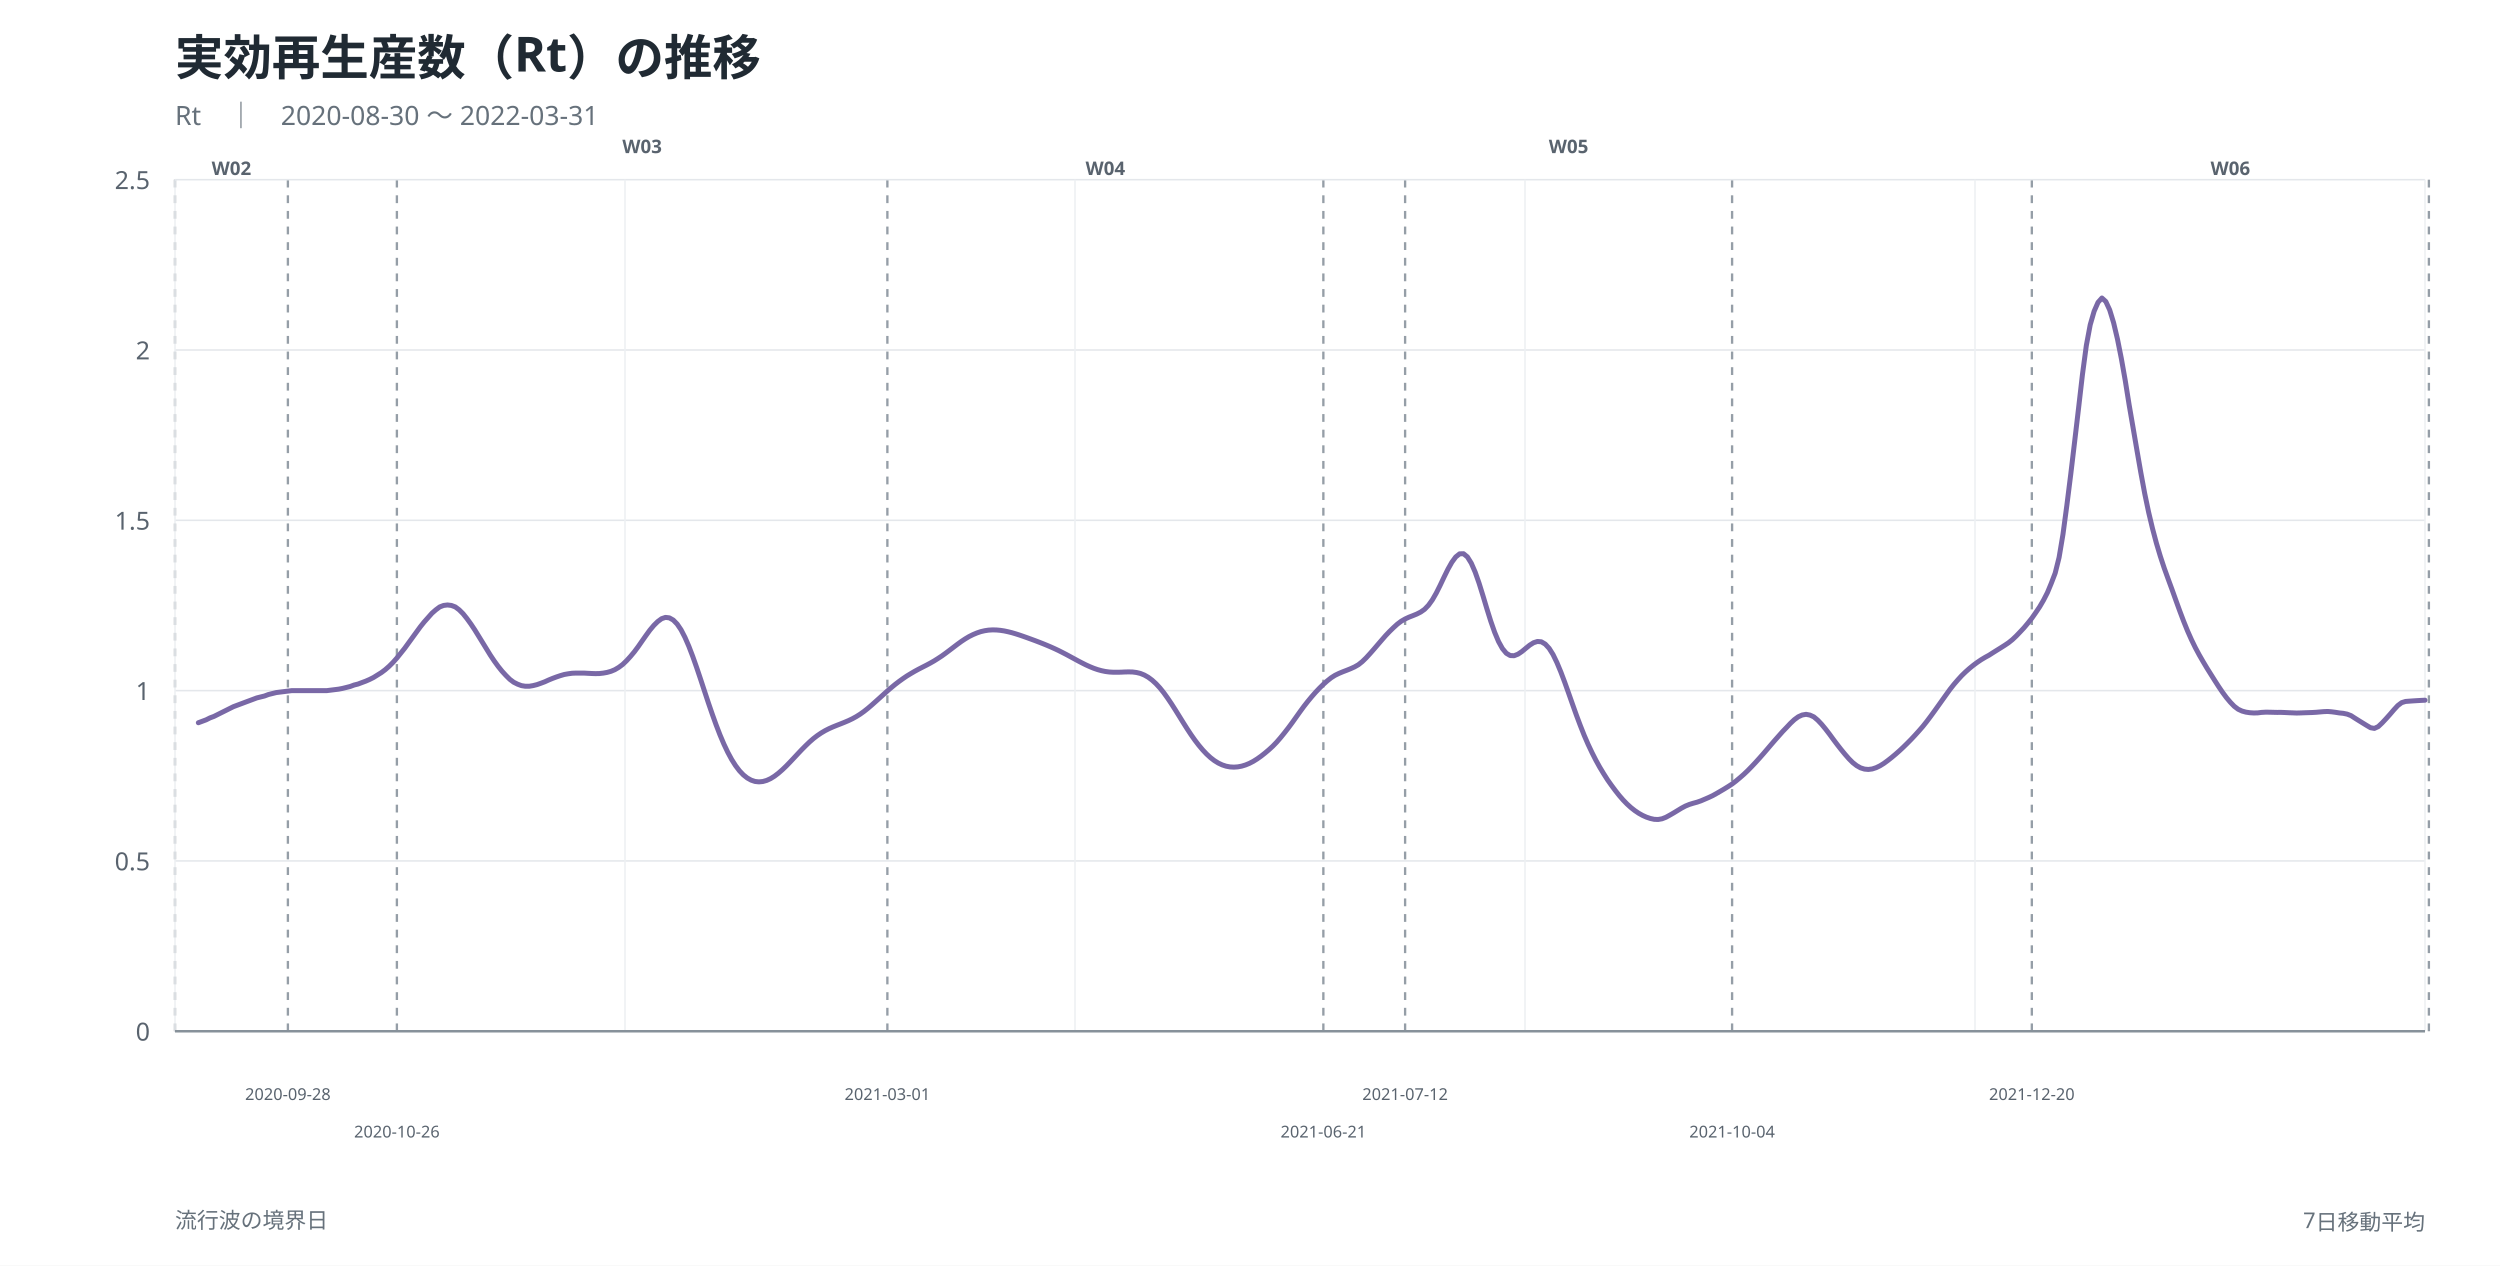
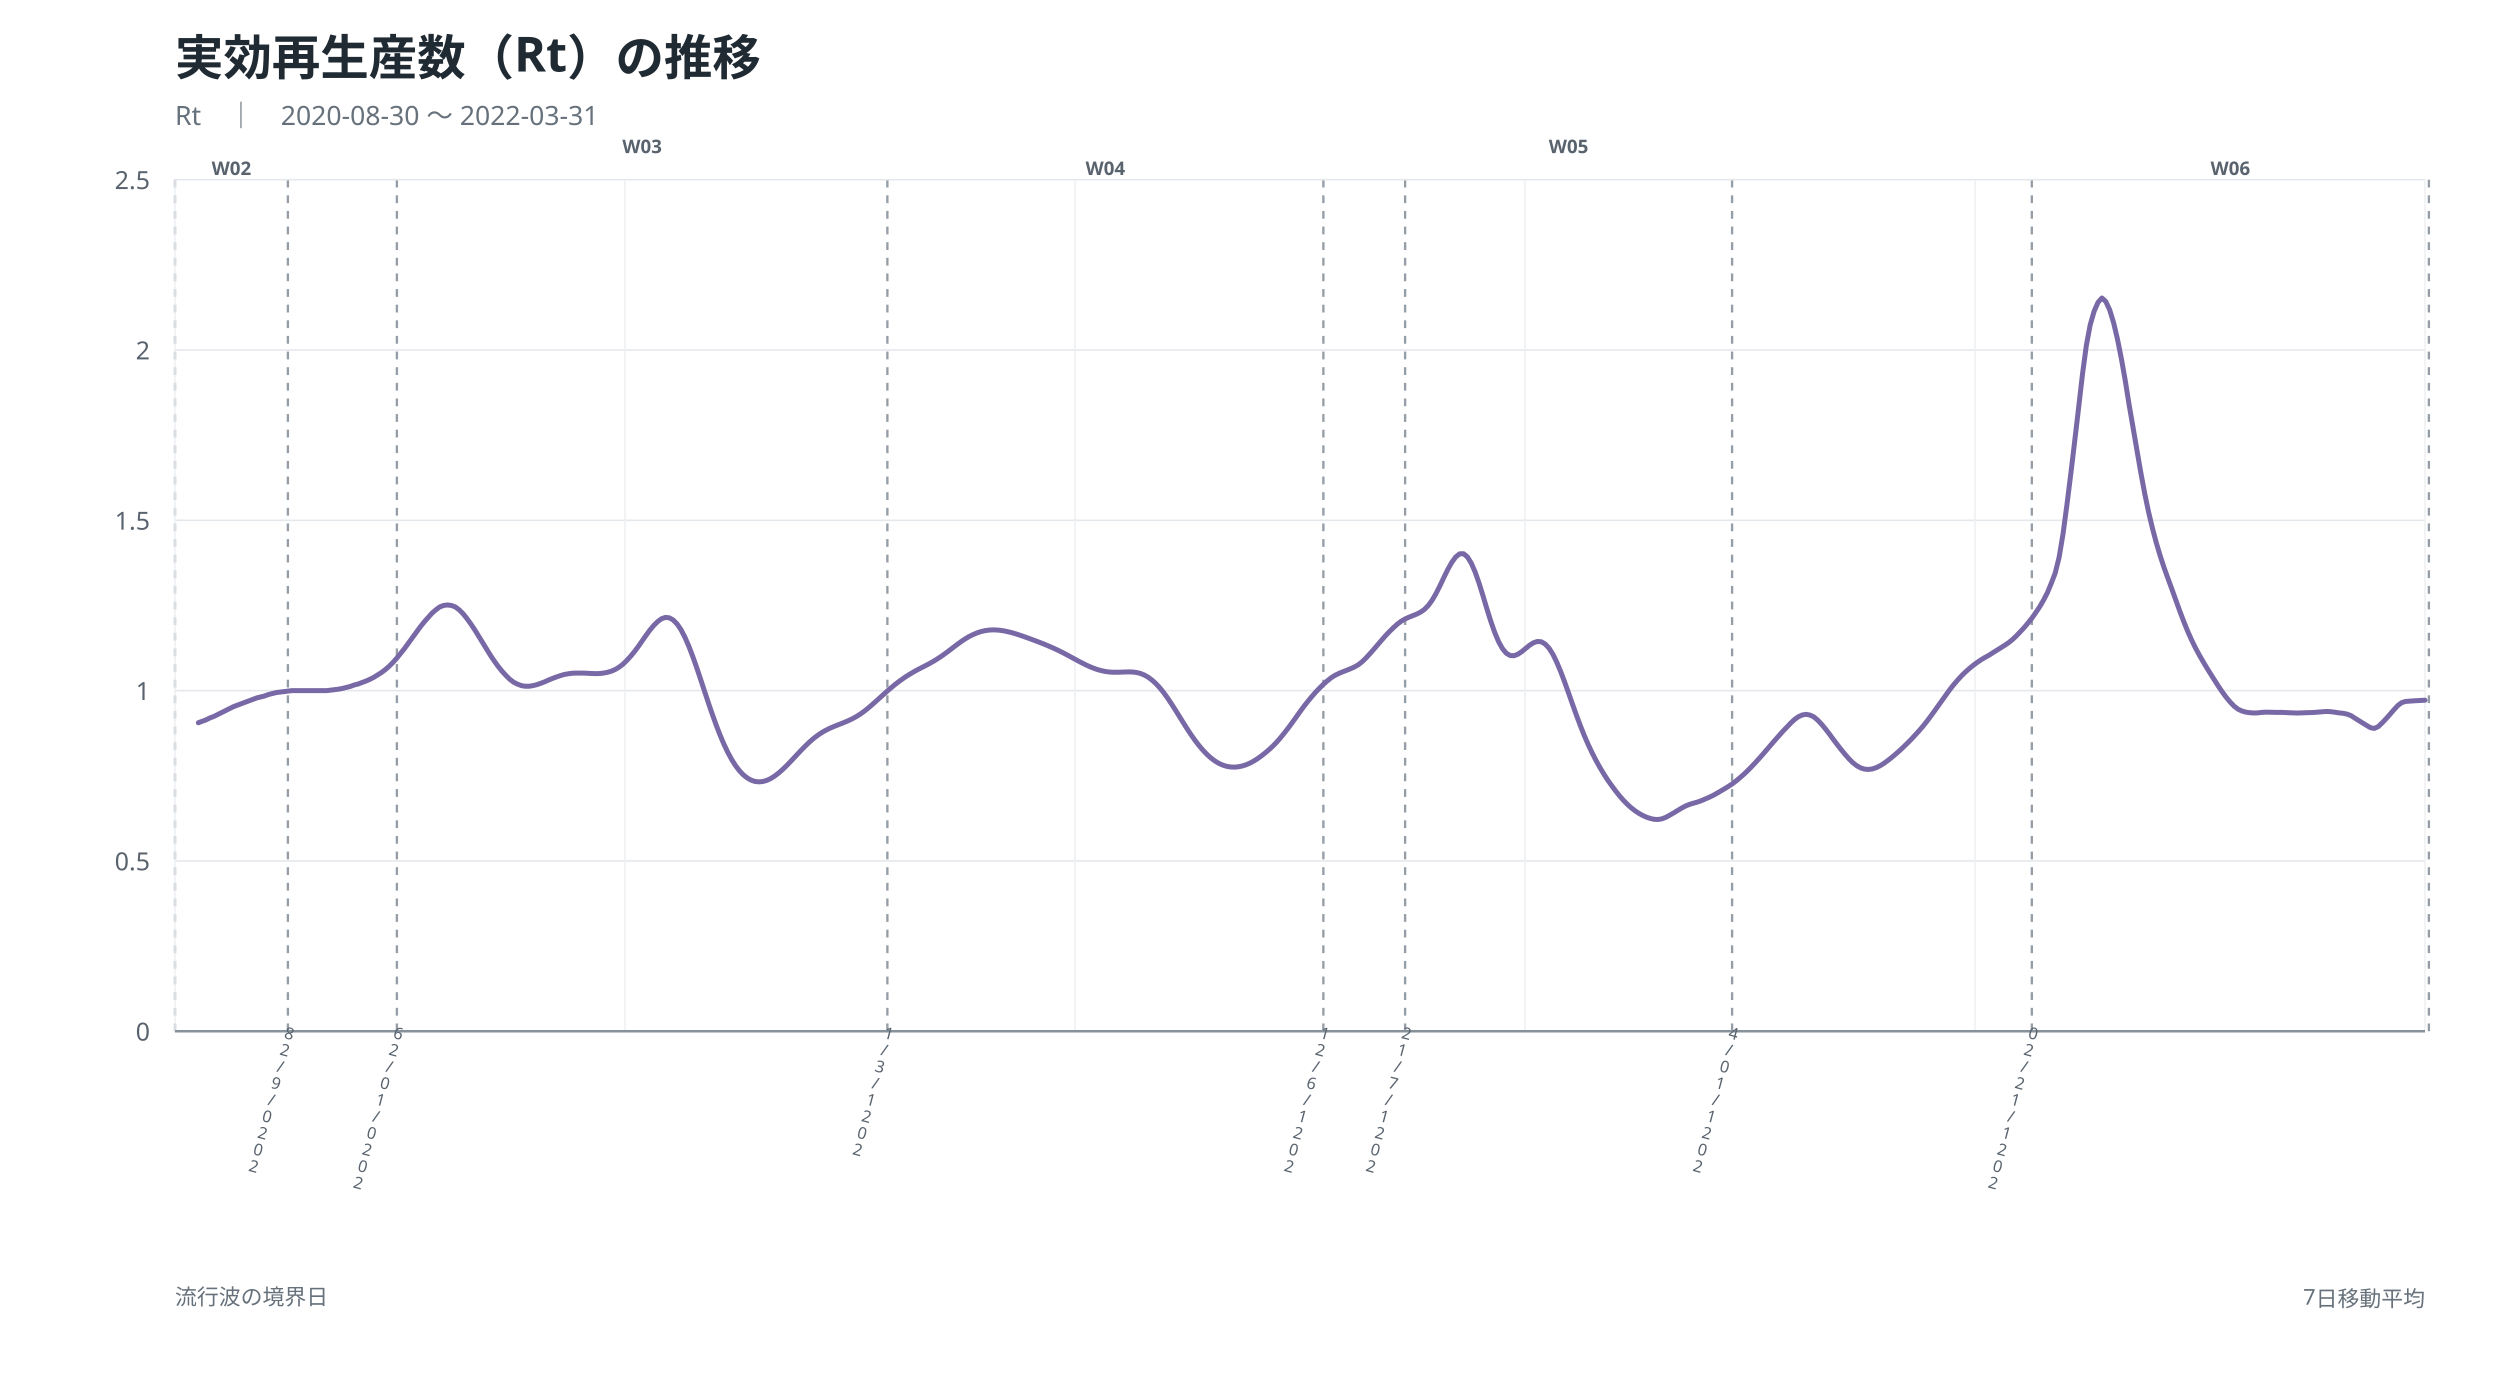
- <svg xmlns="http://www.w3.org/2000/svg" width="1600" height="810" viewBox="0 0 1600 810" role="img" aria-labelledby="title desc">
+ <svg xmlns="http://www.w3.org/2000/svg" width="1600" height="880" viewBox="0 0 1600 880" role="img" aria-labelledby="title desc">
  <rect width="100%" height="100%" fill="#fff" />
  <text x="112" y="48" font-family="sans-serif" font-size="31" font-weight="700" fill="#202a33">実効再生産数（Rt）の推移</text>
  <text x="112" y="80" font-family="sans-serif" font-size="17" fill="#66717b">Rt　｜　2020-08-30 ～ 2022-03-31</text>
  <line x1="112.00" y1="115" x2="112.00" y2="660" stroke="#8a949d" stroke-width="1.5" stroke-dasharray="5 5" opacity="0.9" />
  <line x1="184.25" y1="115" x2="184.25" y2="660" stroke="#8a949d" stroke-width="1.5" stroke-dasharray="5 5" opacity="0.9" />
  <text x="148.12" y="112" text-anchor="middle" font-family="sans-serif" font-size="12" font-weight="600" fill="#59636e">W02</text>
  <line x1="254.01" y1="115" x2="254.01" y2="660" stroke="#8a949d" stroke-width="1.5" stroke-dasharray="5 5" opacity="0.9" />
  <line x1="567.92" y1="115" x2="567.92" y2="660" stroke="#8a949d" stroke-width="1.5" stroke-dasharray="5 5" opacity="0.9" />
  <text x="410.96" y="98" text-anchor="middle" font-family="sans-serif" font-size="12" font-weight="600" fill="#59636e">W03</text>
  <line x1="846.95" y1="115" x2="846.95" y2="660" stroke="#8a949d" stroke-width="1.5" stroke-dasharray="5 5" opacity="0.9" />
  <text x="707.43" y="112" text-anchor="middle" font-family="sans-serif" font-size="12" font-weight="600" fill="#59636e">W04</text>
  <line x1="899.27" y1="115" x2="899.27" y2="660" stroke="#8a949d" stroke-width="1.5" stroke-dasharray="5 5" opacity="0.9" />
  <line x1="1108.54" y1="115" x2="1108.54" y2="660" stroke="#8a949d" stroke-width="1.5" stroke-dasharray="5 5" opacity="0.9" />
  <text x="1003.90" y="98" text-anchor="middle" font-family="sans-serif" font-size="12" font-weight="600" fill="#59636e">W05</text>
  <line x1="1300.37" y1="115" x2="1300.37" y2="660" stroke="#8a949d" stroke-width="1.5" stroke-dasharray="5 5" opacity="0.9" />
  <line x1="1554.49" y1="115" x2="1554.49" y2="660" stroke="#8a949d" stroke-width="1.5" stroke-dasharray="5 5" opacity="0.9" />
  <text x="1427.43" y="112" text-anchor="middle" font-family="sans-serif" font-size="12" font-weight="600" fill="#59636e">W06</text>
  <line x1="112" y1="660.00" x2="1552" y2="660.00" stroke="#e4e7eb" stroke-width="1" />
  <text x="96" y="666.00" text-anchor="end" font-family="sans-serif" font-size="16" fill="#59636e">0</text>
  <line x1="112" y1="551.00" x2="1552" y2="551.00" stroke="#e4e7eb" stroke-width="1" />
  <text x="96" y="557.00" text-anchor="end" font-family="sans-serif" font-size="16" fill="#59636e">0.5</text>
  <line x1="112" y1="442.00" x2="1552" y2="442.00" stroke="#e4e7eb" stroke-width="1" />
  <text x="96" y="448.00" text-anchor="end" font-family="sans-serif" font-size="16" fill="#59636e">1</text>
  <line x1="112" y1="333.00" x2="1552" y2="333.00" stroke="#e4e7eb" stroke-width="1" />
  <text x="96" y="339.00" text-anchor="end" font-family="sans-serif" font-size="16" fill="#59636e">1.5</text>
  <line x1="112" y1="224.00" x2="1552" y2="224.00" stroke="#e4e7eb" stroke-width="1" />
  <text x="96" y="230.00" text-anchor="end" font-family="sans-serif" font-size="16" fill="#59636e">2</text>
  <line x1="112" y1="115.00" x2="1552" y2="115.00" stroke="#e4e7eb" stroke-width="1" />
  <text x="96" y="121.00" text-anchor="end" font-family="sans-serif" font-size="16" fill="#59636e">2.5</text>
  <line x1="112.00" y1="115" x2="112.00" y2="660" stroke="#edf0f2" stroke-width="1" />
  <line x1="400.00" y1="115" x2="400.00" y2="660" stroke="#edf0f2" stroke-width="1" />
  <line x1="688.00" y1="115" x2="688.00" y2="660" stroke="#edf0f2" stroke-width="1" />
  <line x1="976.00" y1="115" x2="976.00" y2="660" stroke="#edf0f2" stroke-width="1" />
  <line x1="1264.00" y1="115" x2="1264.00" y2="660" stroke="#edf0f2" stroke-width="1" />
  <line x1="1552.00" y1="115" x2="1552.00" y2="660" stroke="#edf0f2" stroke-width="1" />
  <path d=" M126.95 462.55 L129.44 461.62 L131.93 460.69 L134.42 459.44 L136.91 458.51 L139.40 457.26 L141.90 456.01 L144.39 454.77 L146.88 453.52 L149.37 452.28 L151.86 451.34 L154.35 450.41 L156.84 449.47 L159.34 448.54 L161.83 447.61 L164.32 446.67 L166.81 446.05 L169.30 445.43 L171.79 444.49 L174.28 443.87 L176.78 443.25 L179.27 442.93 L181.76 442.62 L184.25 442.31 L186.74 442.00 L189.23 442.00 L191.72 442.00 L194.21 442.00 L196.71 442.00 L199.20 442.00 L201.69 442.00 L204.18 442.00 L206.67 442.00 L209.16 442.00 L211.65 441.69 L214.15 441.38 L216.64 441.07 L219.13 440.60 L221.62 439.98 L224.11 439.35 L226.60 438.42 L229.09 437.80 L231.58 436.86 L234.08 435.93 L236.57 434.84 L239.06 433.59 L241.55 432.03 L244.04 430.48 L246.53 428.61 L249.02 426.43 L251.52 423.94 L254.01 421.13 L256.50 418.02 L258.99 414.91 L261.48 411.48 L263.97 408.05 L266.46 404.63 L268.96 401.20 L271.45 398.09 L273.94 395.29 L276.43 392.48 L278.92 390.30 L281.41 388.44 L283.90 387.49 L286.39 387.18 L288.89 387.49 L291.38 388.42 L293.87 390.29 L296.36 392.78 L298.85 395.89 L301.34 399.33 L303.83 403.07 L306.33 407.12 L308.82 411.17 L311.31 415.22 L313.80 419.27 L316.29 423.00 L318.78 426.43 L321.27 429.54 L323.76 432.26 L326.26 434.75 L328.75 436.62 L331.24 437.87 L333.73 438.80 L336.22 439.20 L338.71 439.20 L341.20 438.78 L343.70 438.15 L346.19 437.27 L348.68 436.33 L351.17 435.19 L353.66 434.17 L356.15 433.24 L358.64 432.40 L361.13 431.67 L363.63 431.23 L366.12 430.88 L368.61 430.77 L371.10 430.77 L373.59 430.77 L376.08 430.91 L378.57 431.04 L381.07 431.12 L383.56 431.07 L386.05 430.79 L388.54 430.34 L391.03 429.64 L393.52 428.59 L396.01 427.11 L398.51 425.25 L401.00 422.86 L403.49 420.13 L405.98 417.15 L408.47 413.80 L410.96 410.21 L413.45 406.67 L415.94 403.25 L418.44 400.27 L420.93 397.81 L423.42 395.97 L425.91 395.13 L428.40 395.43 L430.89 396.84 L433.38 399.38 L435.88 403.08 L438.37 407.90 L440.86 413.62 L443.35 420.11 L445.84 427.16 L448.33 434.56 L450.82 442.14 L453.31 449.68 L455.81 456.95 L458.30 463.89 L460.79 470.34 L463.28 476.21 L465.77 481.46 L468.26 486.07 L470.75 490.00 L473.25 493.30 L475.74 495.92 L478.23 497.90 L480.72 499.29 L483.21 500.13 L485.70 500.40 L488.19 500.17 L490.69 499.46 L493.18 498.31 L495.67 496.76 L498.16 494.86 L500.65 492.69 L503.14 490.31 L505.63 487.74 L508.12 485.09 L510.62 482.41 L513.11 479.78 L515.60 477.27 L518.09 474.88 L520.58 472.70 L523.07 470.79 L525.56 469.10 L528.06 467.62 L530.55 466.35 L533.04 465.24 L535.53 464.23 L538.02 463.26 L540.51 462.26 L543.00 461.20 L545.49 460.01 L547.99 458.64 L550.48 457.08 L552.97 455.30 L555.46 453.33 L557.95 451.19 L560.44 448.97 L562.93 446.74 L565.43 444.46 L567.92 442.22 L570.41 440.08 L572.90 438.03 L575.39 436.12 L577.88 434.33 L580.37 432.64 L582.87 431.12 L585.36 429.66 L587.85 428.30 L590.34 427.02 L592.83 425.75 L595.32 424.42 L597.81 423.00 L600.30 421.43 L602.80 419.79 L605.29 417.99 L607.78 416.12 L610.27 414.22 L612.76 412.33 L615.25 410.52 L617.74 408.87 L620.24 407.38 L622.73 406.14 L625.22 405.09 L627.71 404.24 L630.20 403.66 L632.69 403.28 L635.18 403.13 L637.67 403.18 L640.17 403.41 L642.66 403.79 L645.15 404.32 L647.64 404.94 L650.13 405.68 L652.62 406.48 L655.11 407.34 L657.61 408.23 L660.10 409.14 L662.59 410.06 L665.08 411.01 L667.57 411.99 L670.06 413.01 L672.55 414.07 L675.04 415.19 L677.54 416.37 L680.03 417.63 L682.52 418.92 L685.01 420.27 L687.50 421.62 L689.99 422.97 L692.48 424.27 L694.98 425.53 L697.47 426.66 L699.96 427.68 L702.45 428.54 L704.94 429.23 L707.43 429.75 L709.92 430.08 L712.42 430.23 L714.91 430.25 L717.40 430.19 L719.89 430.07 L722.38 430.01 L724.87 430.08 L727.36 430.40 L729.85 431.00 L732.35 432.02 L734.84 433.43 L737.33 435.28 L739.82 437.55 L742.31 440.24 L744.80 443.34 L747.29 446.81 L749.79 450.53 L752.28 454.44 L754.77 458.44 L757.26 462.46 L759.75 466.40 L762.24 470.17 L764.73 473.71 L767.22 476.96 L769.72 479.94 L772.21 482.58 L774.70 484.87 L777.19 486.79 L779.68 488.34 L782.17 489.52 L784.66 490.35 L787.16 490.82 L789.65 490.97 L792.14 490.80 L794.63 490.34 L797.12 489.58 L799.61 488.56 L802.10 487.26 L804.60 485.70 L807.09 483.93 L809.58 481.97 L812.07 479.87 L814.56 477.58 L817.05 475.01 L819.54 472.13 L822.03 469.06 L824.53 465.85 L827.02 462.49 L829.51 458.99 L832.00 455.49 L834.49 452.09 L836.98 448.91 L839.47 445.90 L841.97 443.05 L844.46 440.42 L846.95 437.98 L849.44 435.76 L851.93 433.78 L854.42 432.20 L856.91 430.98 L859.40 429.94 L861.90 428.98 L864.39 427.97 L866.88 426.84 L869.37 425.42 L871.86 423.43 L874.35 421.00 L876.84 418.28 L879.34 415.43 L881.83 412.52 L884.32 409.63 L886.81 406.77 L889.30 404.16 L891.79 401.73 L894.28 399.46 L896.78 397.58 L899.27 396.14 L901.76 394.98 L904.25 394.01 L906.74 392.99 L909.23 391.72 L911.72 389.97 L914.21 387.39 L916.71 383.92 L919.20 379.59 L921.69 374.62 L924.18 369.36 L926.67 364.30 L929.16 359.87 L931.65 356.46 L934.15 354.46 L936.64 354.38 L939.13 356.41 L941.62 360.43 L944.11 366.15 L946.60 373.23 L949.09 381.23 L951.58 389.54 L954.08 397.53 L956.57 404.65 L959.06 410.59 L961.55 415.08 L964.04 418.08 L966.53 419.55 L969.02 419.66 L971.52 418.67 L974.01 416.99 L976.50 414.93 L978.99 412.91 L981.48 411.34 L983.97 410.54 L986.46 410.75 L988.96 412.23 L991.45 414.93 L993.94 418.90 L996.43 424.05 L998.92 430.03 L1001.41 436.62 L1003.90 443.59 L1006.39 450.66 L1008.89 457.68 L1011.38 464.30 L1013.87 470.59 L1016.36 476.34 L1018.85 481.60 L1021.34 486.51 L1023.83 491.01 L1026.33 495.15 L1028.82 499.07 L1031.31 502.59 L1033.80 505.94 L1036.29 509.10 L1038.78 511.97 L1041.27 514.54 L1043.76 516.81 L1046.26 518.78 L1048.75 520.46 L1051.24 521.86 L1053.73 522.98 L1056.22 523.82 L1058.71 524.37 L1061.20 524.47 L1063.70 524.03 L1066.19 523.06 L1068.68 521.69 L1071.17 520.25 L1073.66 518.74 L1076.15 517.22 L1078.64 515.89 L1081.13 514.86 L1083.63 514.08 L1086.12 513.40 L1088.61 512.53 L1091.10 511.46 L1093.59 510.39 L1096.08 509.22 L1098.57 507.83 L1101.07 506.38 L1103.56 504.91 L1106.05 503.37 L1108.54 501.76 L1111.03 499.86 L1113.52 497.77 L1116.01 495.60 L1118.51 493.23 L1121.00 490.68 L1123.49 488.04 L1125.98 485.29 L1128.47 482.47 L1130.96 479.57 L1133.45 476.64 L1135.94 473.76 L1138.44 470.94 L1140.93 468.13 L1143.42 465.55 L1145.91 462.90 L1148.40 460.57 L1150.89 458.74 L1153.38 457.61 L1155.88 457.17 L1158.37 457.65 L1160.86 458.80 L1163.35 460.91 L1165.84 463.54 L1168.33 466.55 L1170.82 469.78 L1173.31 473.19 L1175.81 476.51 L1178.30 479.70 L1180.79 482.73 L1183.28 485.58 L1185.77 488.07 L1188.26 490.02 L1190.75 491.43 L1193.25 492.22 L1195.74 492.45 L1198.23 492.13 L1200.72 491.32 L1203.21 490.11 L1205.70 488.56 L1208.19 486.73 L1210.69 484.76 L1213.18 482.68 L1215.67 480.48 L1218.16 478.15 L1220.65 475.71 L1223.14 473.19 L1225.63 470.53 L1228.12 467.77 L1230.62 464.90 L1233.11 461.77 L1235.60 458.45 L1238.09 455.03 L1240.58 451.55 L1243.07 448.05 L1245.56 444.57 L1248.06 441.11 L1250.55 437.96 L1253.04 435.08 L1255.53 432.35 L1258.02 429.95 L1260.51 427.74 L1263.00 425.72 L1265.49 423.88 L1267.99 422.19 L1270.48 420.70 L1272.97 419.34 L1275.46 417.74 L1277.95 416.18 L1280.44 414.63 L1282.93 413.05 L1285.43 411.38 L1287.92 409.38 L1290.41 407.02 L1292.90 404.42 L1295.39 401.75 L1297.88 398.77 L1300.37 395.66 L1302.87 392.09 L1305.36 388.39 L1307.85 384.13 L1310.34 379.29 L1312.83 373.27 L1315.32 366.78 L1317.81 356.79 L1320.30 341.95 L1322.80 323.30 L1325.29 303.43 L1327.78 282.54 L1330.27 261.35 L1332.76 239.74 L1335.25 221.14 L1337.74 207.84 L1340.24 199.20 L1342.73 193.52 L1345.22 190.73 L1347.71 192.98 L1350.20 198.35 L1352.69 206.51 L1355.18 217.04 L1357.67 229.52 L1360.17 243.62 L1362.66 259.20 L1365.15 273.61 L1367.64 288.16 L1370.13 302.49 L1372.62 315.90 L1375.11 327.79 L1377.61 338.29 L1380.10 347.63 L1382.59 355.96 L1385.08 363.53 L1387.57 370.43 L1390.06 377.20 L1392.55 384.16 L1395.04 391.02 L1397.54 397.63 L1400.03 403.79 L1402.52 409.38 L1405.01 414.49 L1407.50 419.14 L1409.99 423.46 L1412.48 427.63 L1414.98 431.62 L1417.47 435.58 L1419.96 439.45 L1422.45 443.12 L1424.94 446.49 L1427.43 449.45 L1429.92 452.03 L1432.42 453.92 L1434.91 455.08 L1437.40 455.77 L1439.89 456.14 L1442.38 456.30 L1444.87 456.25 L1447.36 455.94 L1449.85 455.80 L1452.35 455.81 L1454.84 455.88 L1457.33 455.94 L1459.82 455.92 L1462.31 456.01 L1464.80 456.14 L1467.29 456.23 L1469.79 456.34 L1472.28 456.27 L1474.77 456.17 L1477.26 456.09 L1479.75 456.01 L1482.24 455.87 L1484.73 455.65 L1487.22 455.44 L1489.72 455.34 L1492.21 455.55 L1494.70 455.88 L1497.19 456.28 L1499.68 456.53 L1502.17 457.04 L1504.66 458.01 L1507.16 459.63 L1509.65 461.19 L1512.14 462.73 L1514.63 464.26 L1517.12 465.73 L1519.61 466.18 L1522.10 465.01 L1524.60 462.63 L1527.09 459.97 L1529.58 457.19 L1532.07 454.28 L1534.56 451.58 L1537.05 449.70 L1539.54 448.93 L1542.03 448.74 L1544.53 448.56 L1547.02 448.40 L1549.51 448.26 L1552.00 448.13" fill="none" stroke="#7968a6" stroke-width="3.2" stroke-linejoin="round" stroke-linecap="round" />
-   <text x="1552" y="786" text-anchor="end" font-family="sans-serif" font-size="14" fill="#66717b">7日移動平均</text>
+   <text x="1552" y="835" text-anchor="end" font-family="sans-serif" font-size="14" fill="#66717b">7日移動平均</text>
  <line x1="112" y1="660" x2="1552" y2="660" stroke="#87919a" stroke-width="1.6" />
-   <text x="112" y="786" font-family="sans-serif" font-size="14" fill="#66717b">流行波の境界日</text>
-   <text x="184.25" y="704" text-anchor="middle" font-family="sans-serif" font-size="10.5" fill="#59636e">2020-09-28</text>
-   <text x="254.01" y="728" text-anchor="middle" font-family="sans-serif" font-size="10.5" fill="#59636e">2020-10-26</text>
-   <text x="567.92" y="704" text-anchor="middle" font-family="sans-serif" font-size="10.5" fill="#59636e">2021-03-01</text>
-   <text x="846.95" y="728" text-anchor="middle" font-family="sans-serif" font-size="10.5" fill="#59636e">2021-06-21</text>
-   <text x="899.27" y="704" text-anchor="middle" font-family="sans-serif" font-size="10.5" fill="#59636e">2021-07-12</text>
-   <text x="1108.54" y="728" text-anchor="middle" font-family="sans-serif" font-size="10.5" fill="#59636e">2021-10-04</text>
-   <text x="1300.37" y="704" text-anchor="middle" font-family="sans-serif" font-size="10.5" fill="#59636e">2021-12-20</text>
+   <text x="112" y="835" font-family="sans-serif" font-size="14" fill="#66717b">流行波の境界日</text>
+   <g transform="translate(0 665) rotate(15 184.25 0)" aria-label="2020/9/28">
+     <text x="184.25" y="0.0" text-anchor="middle" font-family="sans-serif" font-size="10.5" fill="#59636e">8</text>
+     <text x="184.25" y="11.0" text-anchor="middle" font-family="sans-serif" font-size="10.5" fill="#59636e">2</text>
+     <text x="184.25" y="22.0" text-anchor="middle" font-family="sans-serif" font-size="10.5" fill="#59636e">/</text>
+     <text x="184.25" y="33.0" text-anchor="middle" font-family="sans-serif" font-size="10.5" fill="#59636e">9</text>
+     <text x="184.25" y="44.0" text-anchor="middle" font-family="sans-serif" font-size="10.5" fill="#59636e">/</text>
+     <text x="184.25" y="55.0" text-anchor="middle" font-family="sans-serif" font-size="10.5" fill="#59636e">0</text>
+     <text x="184.25" y="66.0" text-anchor="middle" font-family="sans-serif" font-size="10.5" fill="#59636e">2</text>
+     <text x="184.25" y="77.0" text-anchor="middle" font-family="sans-serif" font-size="10.5" fill="#59636e">0</text>
+     <text x="184.25" y="88.0" text-anchor="middle" font-family="sans-serif" font-size="10.5" fill="#59636e">2</text>
+   </g>
+   <g transform="translate(0 665) rotate(15 254.01 0)" aria-label="2020/10/26">
+     <text x="254.01" y="0.0" text-anchor="middle" font-family="sans-serif" font-size="10.5" fill="#59636e">6</text>
+     <text x="254.01" y="11.0" text-anchor="middle" font-family="sans-serif" font-size="10.5" fill="#59636e">2</text>
+     <text x="254.01" y="22.0" text-anchor="middle" font-family="sans-serif" font-size="10.5" fill="#59636e">/</text>
+     <text x="254.01" y="33.0" text-anchor="middle" font-family="sans-serif" font-size="10.5" fill="#59636e">0</text>
+     <text x="254.01" y="44.0" text-anchor="middle" font-family="sans-serif" font-size="10.5" fill="#59636e">1</text>
+     <text x="254.01" y="55.0" text-anchor="middle" font-family="sans-serif" font-size="10.5" fill="#59636e">/</text>
+     <text x="254.01" y="66.0" text-anchor="middle" font-family="sans-serif" font-size="10.5" fill="#59636e">0</text>
+     <text x="254.01" y="77.0" text-anchor="middle" font-family="sans-serif" font-size="10.5" fill="#59636e">2</text>
+     <text x="254.01" y="88.0" text-anchor="middle" font-family="sans-serif" font-size="10.5" fill="#59636e">0</text>
+     <text x="254.01" y="99.0" text-anchor="middle" font-family="sans-serif" font-size="10.5" fill="#59636e">2</text>
+   </g>
+   <g transform="translate(0 665) rotate(15 567.92 0)" aria-label="2021/3/1">
+     <text x="567.92" y="0.0" text-anchor="middle" font-family="sans-serif" font-size="10.5" fill="#59636e">1</text>
+     <text x="567.92" y="11.0" text-anchor="middle" font-family="sans-serif" font-size="10.5" fill="#59636e">/</text>
+     <text x="567.92" y="22.0" text-anchor="middle" font-family="sans-serif" font-size="10.5" fill="#59636e">3</text>
+     <text x="567.92" y="33.0" text-anchor="middle" font-family="sans-serif" font-size="10.5" fill="#59636e">/</text>
+     <text x="567.92" y="44.0" text-anchor="middle" font-family="sans-serif" font-size="10.5" fill="#59636e">1</text>
+     <text x="567.92" y="55.0" text-anchor="middle" font-family="sans-serif" font-size="10.5" fill="#59636e">2</text>
+     <text x="567.92" y="66.0" text-anchor="middle" font-family="sans-serif" font-size="10.5" fill="#59636e">0</text>
+     <text x="567.92" y="77.0" text-anchor="middle" font-family="sans-serif" font-size="10.5" fill="#59636e">2</text>
+   </g>
+   <g transform="translate(0 665) rotate(15 846.95 0)" aria-label="2021/6/21">
+     <text x="846.95" y="0.0" text-anchor="middle" font-family="sans-serif" font-size="10.5" fill="#59636e">1</text>
+     <text x="846.95" y="11.0" text-anchor="middle" font-family="sans-serif" font-size="10.5" fill="#59636e">2</text>
+     <text x="846.95" y="22.0" text-anchor="middle" font-family="sans-serif" font-size="10.5" fill="#59636e">/</text>
+     <text x="846.95" y="33.0" text-anchor="middle" font-family="sans-serif" font-size="10.5" fill="#59636e">6</text>
+     <text x="846.95" y="44.0" text-anchor="middle" font-family="sans-serif" font-size="10.5" fill="#59636e">/</text>
+     <text x="846.95" y="55.0" text-anchor="middle" font-family="sans-serif" font-size="10.5" fill="#59636e">1</text>
+     <text x="846.95" y="66.0" text-anchor="middle" font-family="sans-serif" font-size="10.5" fill="#59636e">2</text>
+     <text x="846.95" y="77.0" text-anchor="middle" font-family="sans-serif" font-size="10.5" fill="#59636e">0</text>
+     <text x="846.95" y="88.0" text-anchor="middle" font-family="sans-serif" font-size="10.5" fill="#59636e">2</text>
+   </g>
+   <g transform="translate(0 665) rotate(15 899.27 0)" aria-label="2021/7/12">
+     <text x="899.27" y="0.0" text-anchor="middle" font-family="sans-serif" font-size="10.5" fill="#59636e">2</text>
+     <text x="899.27" y="11.0" text-anchor="middle" font-family="sans-serif" font-size="10.5" fill="#59636e">1</text>
+     <text x="899.27" y="22.0" text-anchor="middle" font-family="sans-serif" font-size="10.5" fill="#59636e">/</text>
+     <text x="899.27" y="33.0" text-anchor="middle" font-family="sans-serif" font-size="10.5" fill="#59636e">7</text>
+     <text x="899.27" y="44.0" text-anchor="middle" font-family="sans-serif" font-size="10.5" fill="#59636e">/</text>
+     <text x="899.27" y="55.0" text-anchor="middle" font-family="sans-serif" font-size="10.5" fill="#59636e">1</text>
+     <text x="899.27" y="66.0" text-anchor="middle" font-family="sans-serif" font-size="10.5" fill="#59636e">2</text>
+     <text x="899.27" y="77.0" text-anchor="middle" font-family="sans-serif" font-size="10.5" fill="#59636e">0</text>
+     <text x="899.27" y="88.0" text-anchor="middle" font-family="sans-serif" font-size="10.5" fill="#59636e">2</text>
+   </g>
+   <g transform="translate(0 665) rotate(15 1108.54 0)" aria-label="2021/10/4">
+     <text x="1108.54" y="0.0" text-anchor="middle" font-family="sans-serif" font-size="10.5" fill="#59636e">4</text>
+     <text x="1108.54" y="11.0" text-anchor="middle" font-family="sans-serif" font-size="10.5" fill="#59636e">/</text>
+     <text x="1108.54" y="22.0" text-anchor="middle" font-family="sans-serif" font-size="10.5" fill="#59636e">0</text>
+     <text x="1108.54" y="33.0" text-anchor="middle" font-family="sans-serif" font-size="10.5" fill="#59636e">1</text>
+     <text x="1108.54" y="44.0" text-anchor="middle" font-family="sans-serif" font-size="10.5" fill="#59636e">/</text>
+     <text x="1108.54" y="55.0" text-anchor="middle" font-family="sans-serif" font-size="10.5" fill="#59636e">1</text>
+     <text x="1108.54" y="66.0" text-anchor="middle" font-family="sans-serif" font-size="10.5" fill="#59636e">2</text>
+     <text x="1108.54" y="77.0" text-anchor="middle" font-family="sans-serif" font-size="10.5" fill="#59636e">0</text>
+     <text x="1108.54" y="88.0" text-anchor="middle" font-family="sans-serif" font-size="10.5" fill="#59636e">2</text>
+   </g>
+   <g transform="translate(0 665) rotate(15 1300.37 0)" aria-label="2021/12/20">
+     <text x="1300.37" y="0.0" text-anchor="middle" font-family="sans-serif" font-size="10.5" fill="#59636e">0</text>
+     <text x="1300.37" y="11.0" text-anchor="middle" font-family="sans-serif" font-size="10.5" fill="#59636e">2</text>
+     <text x="1300.37" y="22.0" text-anchor="middle" font-family="sans-serif" font-size="10.5" fill="#59636e">/</text>
+     <text x="1300.37" y="33.0" text-anchor="middle" font-family="sans-serif" font-size="10.5" fill="#59636e">2</text>
+     <text x="1300.37" y="44.0" text-anchor="middle" font-family="sans-serif" font-size="10.5" fill="#59636e">1</text>
+     <text x="1300.37" y="55.0" text-anchor="middle" font-family="sans-serif" font-size="10.5" fill="#59636e">/</text>
+     <text x="1300.37" y="66.0" text-anchor="middle" font-family="sans-serif" font-size="10.5" fill="#59636e">1</text>
+     <text x="1300.37" y="77.0" text-anchor="middle" font-family="sans-serif" font-size="10.5" fill="#59636e">2</text>
+     <text x="1300.37" y="88.0" text-anchor="middle" font-family="sans-serif" font-size="10.5" fill="#59636e">0</text>
+     <text x="1300.37" y="99.0" text-anchor="middle" font-family="sans-serif" font-size="10.5" fill="#59636e">2</text>
+   </g>
</svg>
